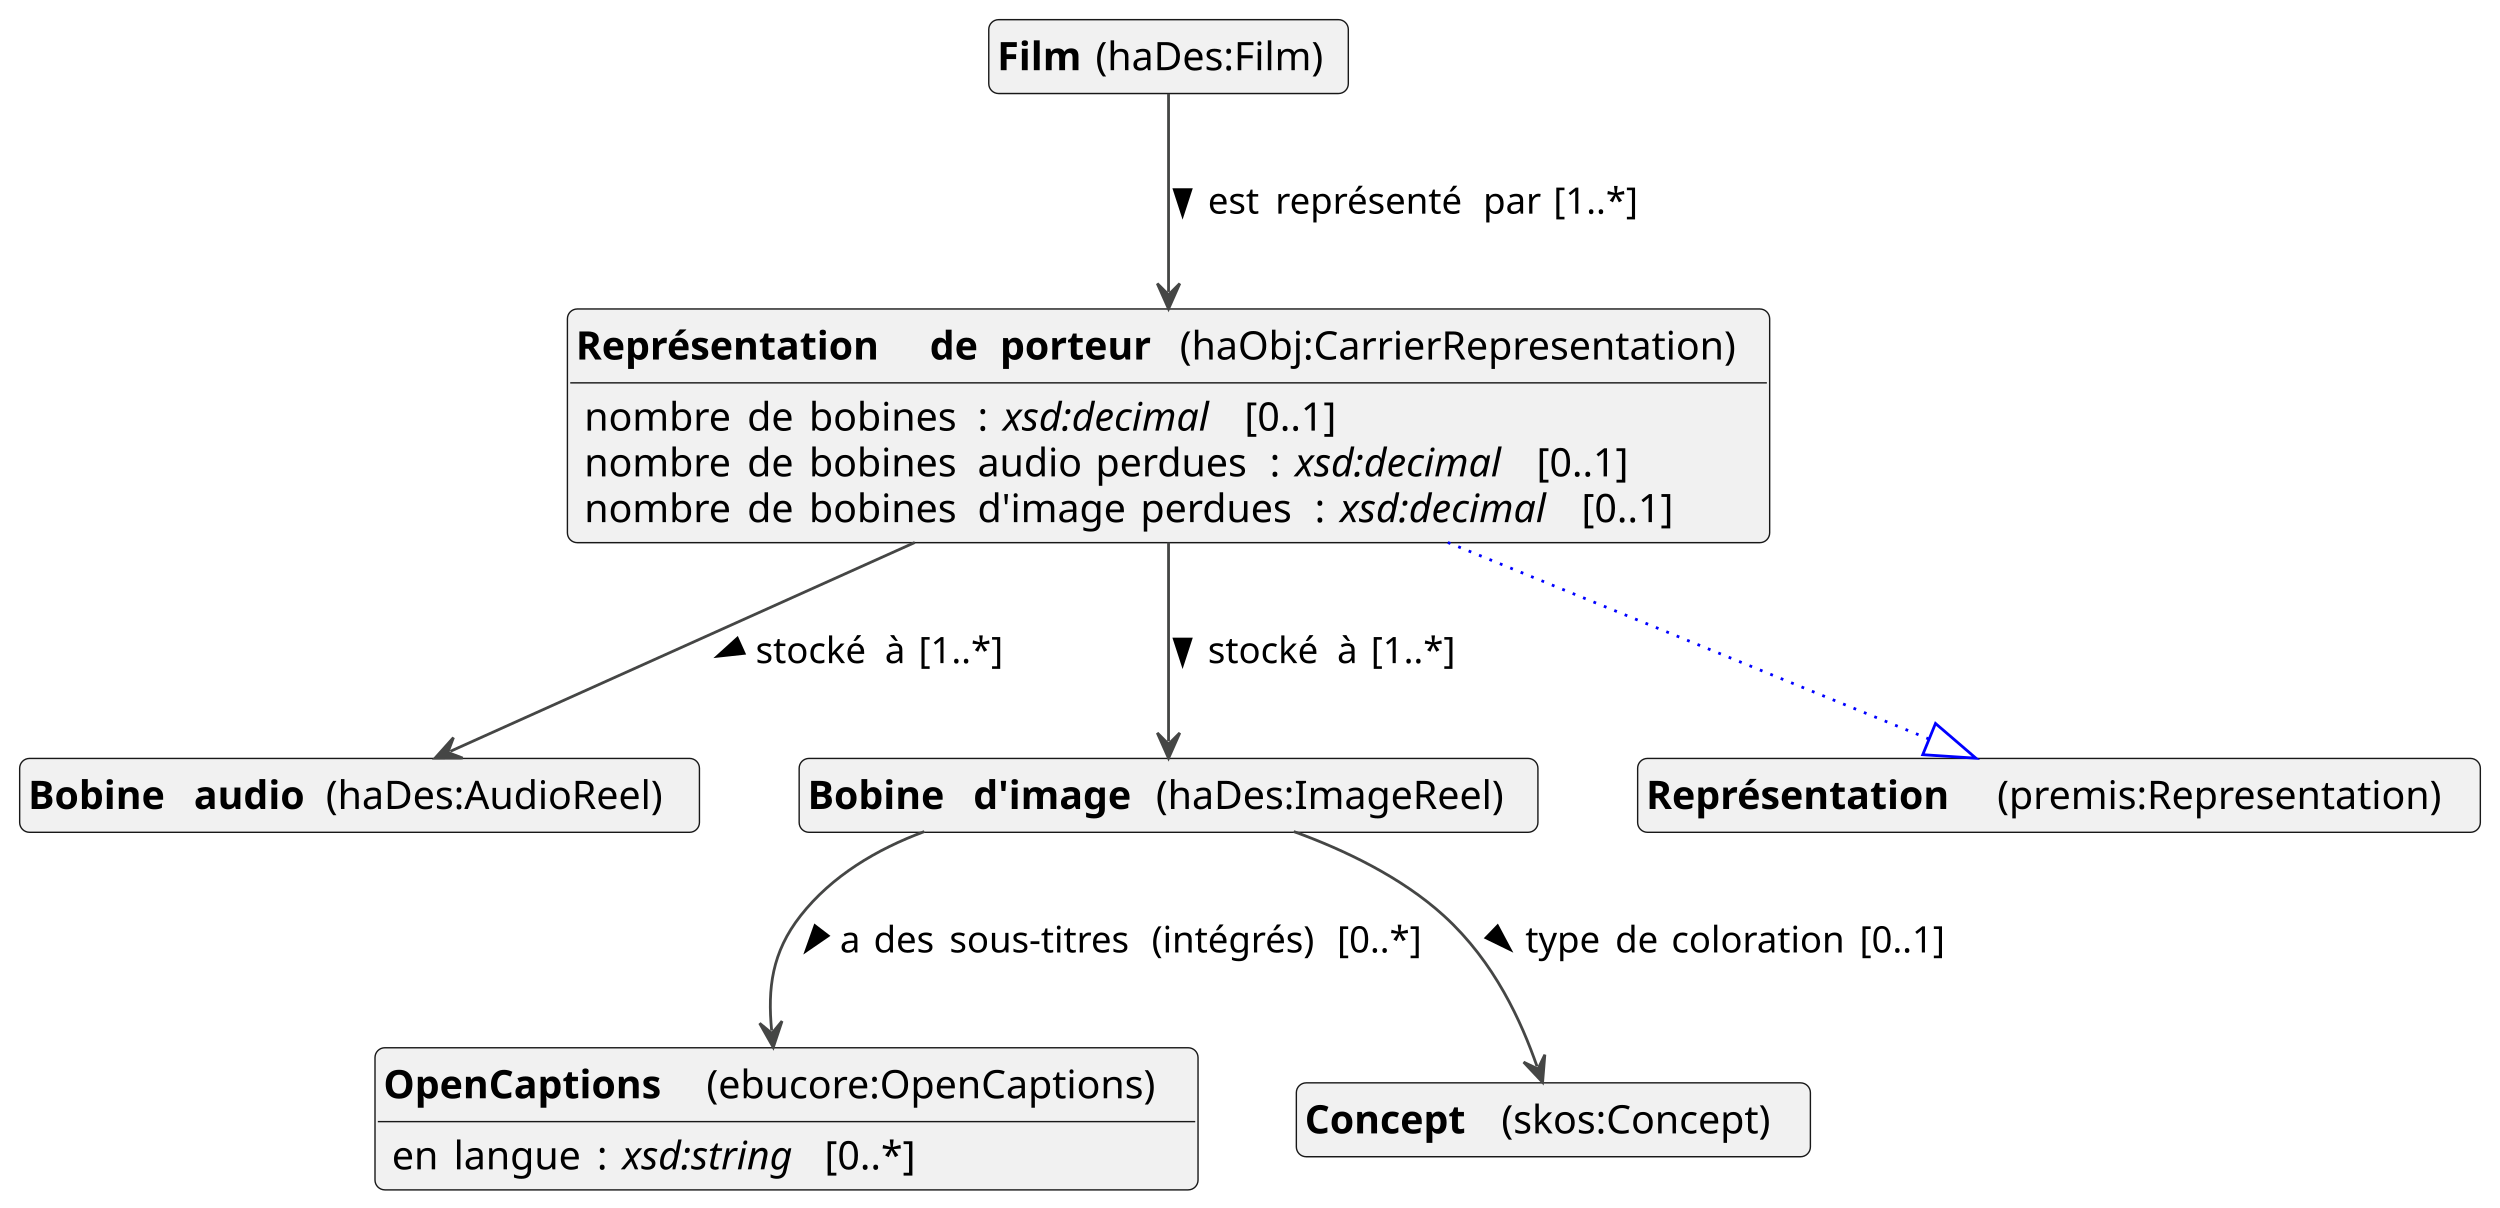
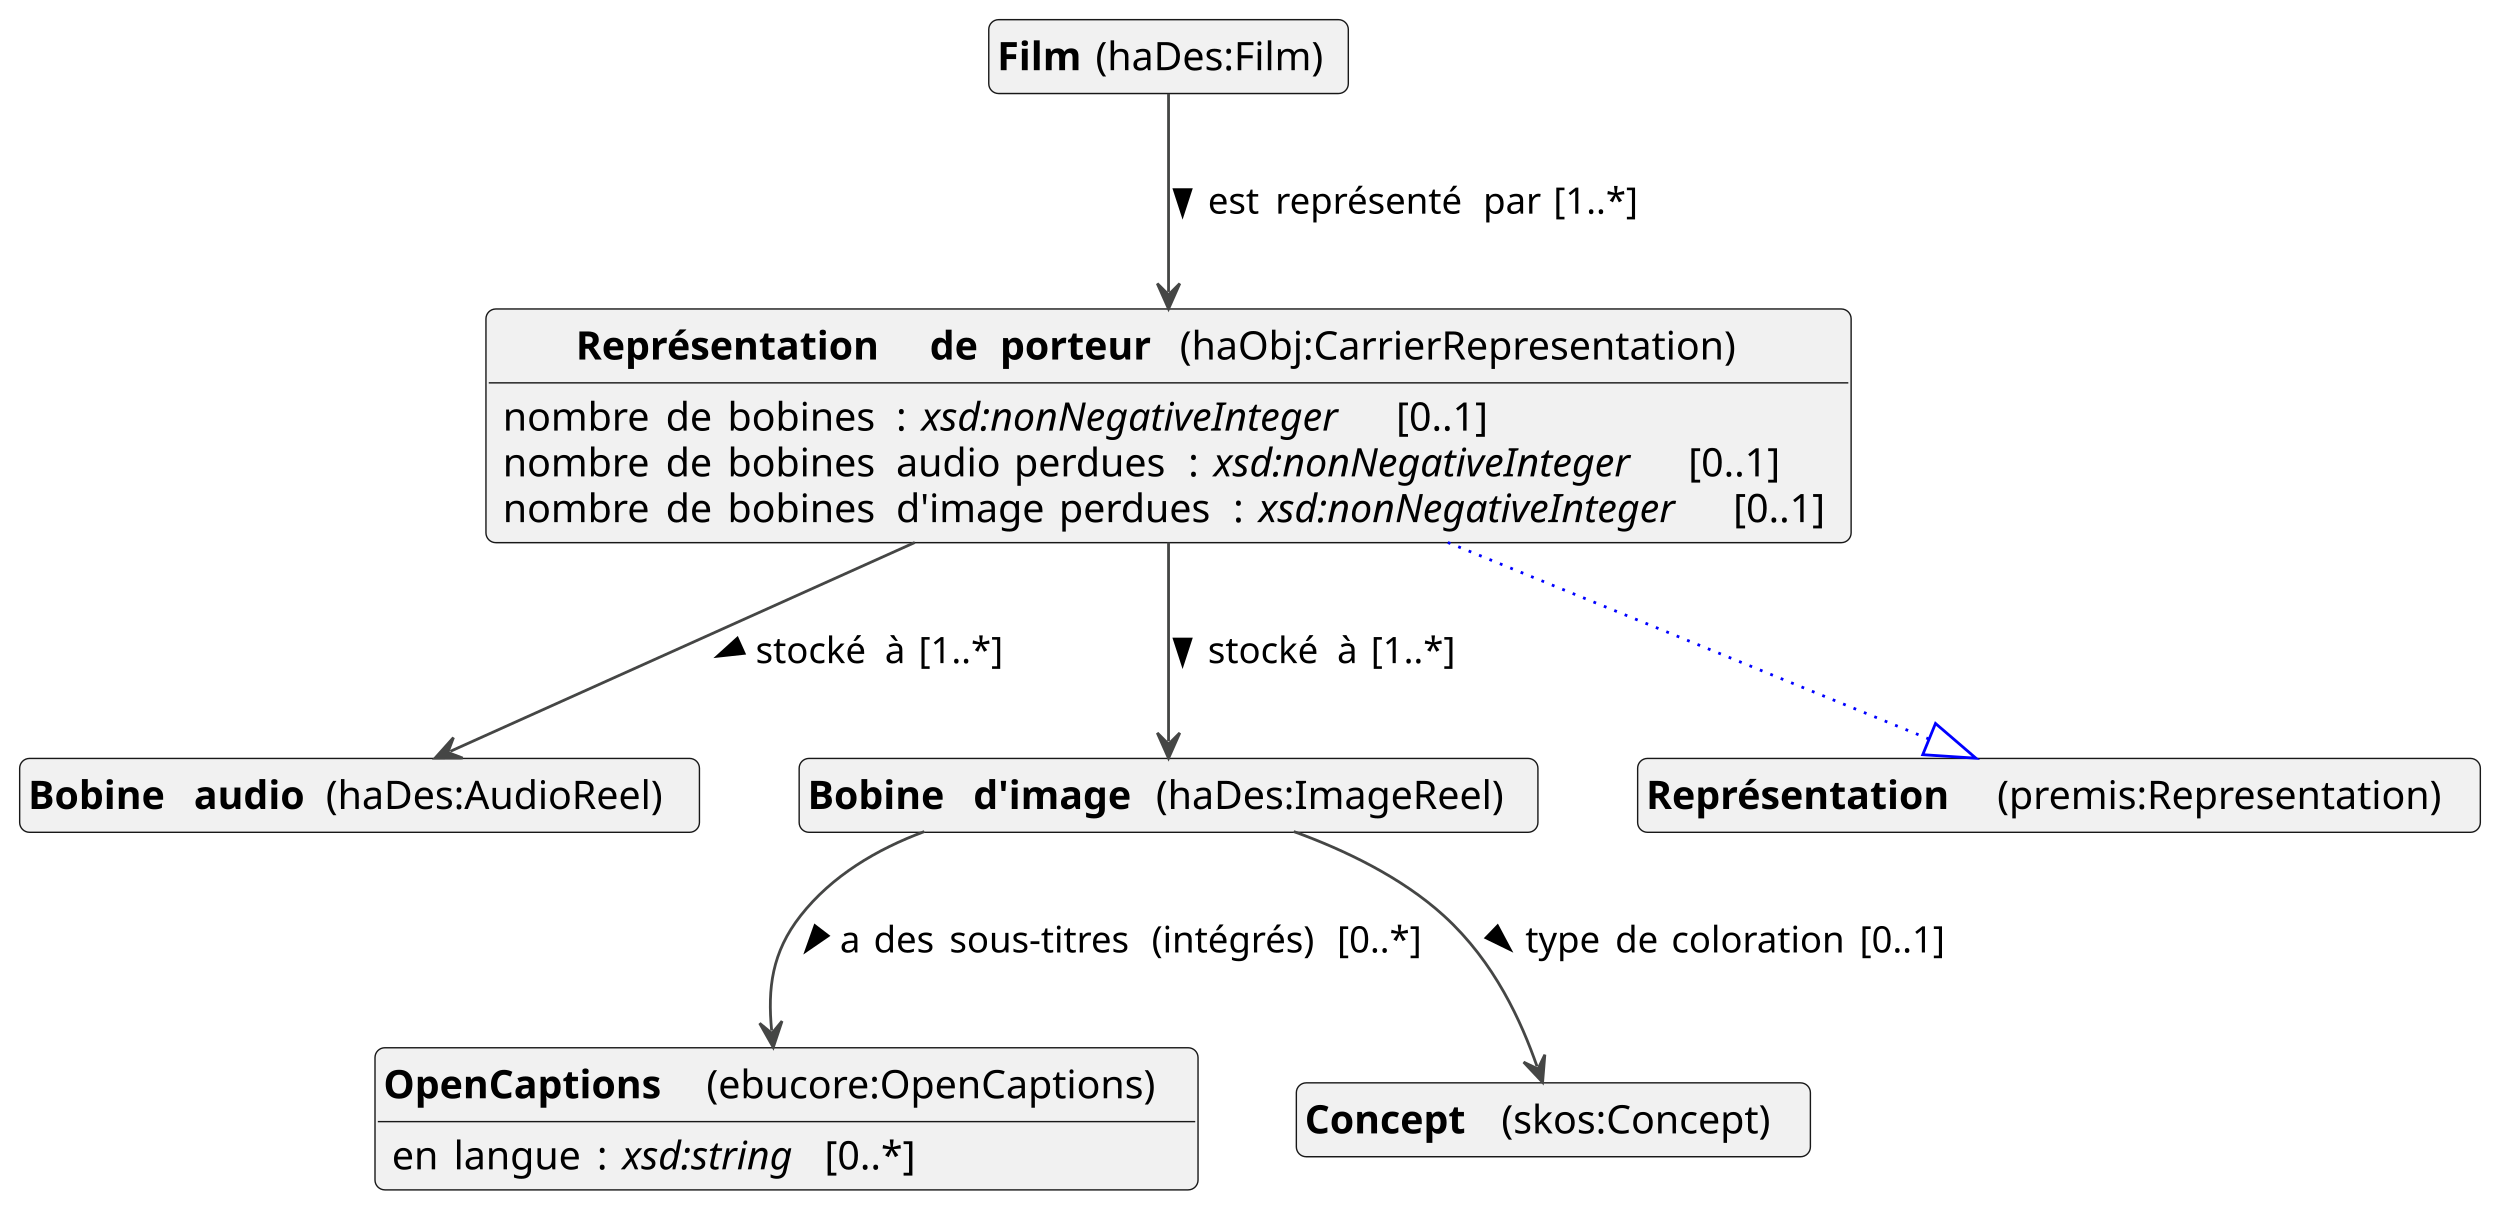
<svg xmlns="http://www.w3.org/2000/svg" xmlns:xlink="http://www.w3.org/1999/xlink" contentStyleType="text/css" height="430px" preserveAspectRatio="none" style="width:890px;height:430px;background:#FFFFFF;" version="1.1" viewBox="0 0 890 430" width="890px" zoomAndPan="magnify">
  <defs />
  <g>
    <a href="#ebucore%3AOpenCaptions" target="_top" title="#ebucore%3AOpenCaptions" xlink:actuate="onRequest" xlink:href="#ebucore%3AOpenCaptions" xlink:show="new" xlink:title="#ebucore%3AOpenCaptions" xlink:type="simple">
      <g id="elem_ebucore_OpenCaptions">
        <rect codeLine="15" fill="#F1F1F1" height="50.594" id="ebucore_OpenCaptions" rx="3.5" ry="3.5" style="stroke:#181818;stroke-width:0.5;" width="293" x="133.5" y="373" />
        <text fill="#000000" font-family="sans-serif" font-size="14" font-weight="bold" lengthAdjust="spacing" textLength="111" x="136.5" y="390.995">OpenCaptions</text>
        <text fill="#000000" font-family="sans-serif" font-size="14" lengthAdjust="spacing" textLength="4" x="247.5" y="390.995"> </text>
        <text fill="#000000" font-family="sans-serif" font-size="14" lengthAdjust="spacing" textLength="172" x="251.5" y="390.995">(ebucore:OpenCaptions)</text>
        <line style="stroke:#181818;stroke-width:0.5;" x1="134.5" x2="425.5" y1="399.297" y2="399.297" />
        <text fill="#000000" font-family="sans-serif" font-size="14" lengthAdjust="spacing" textLength="18" x="139.5" y="416.292">en</text>
        <text fill="#000000" font-family="sans-serif" font-size="14" lengthAdjust="spacing" textLength="4" x="157.5" y="416.292"> </text>
        <text fill="#000000" font-family="sans-serif" font-size="14" lengthAdjust="spacing" textLength="47" x="161.5" y="416.292">langue</text>
        <text fill="#000000" font-family="sans-serif" font-size="14" lengthAdjust="spacing" textLength="4" x="208.5" y="416.292"> </text>
        <text fill="#000000" font-family="sans-serif" font-size="14" lengthAdjust="spacing" textLength="5" x="212.5" y="416.292">:</text>
        <text fill="#000000" font-family="sans-serif" font-size="14" lengthAdjust="spacing" textLength="4" x="217.5" y="416.292"> </text>
        <text fill="#000000" font-family="sans-serif" font-size="14" font-style="italic" lengthAdjust="spacing" textLength="68" x="221.5" y="416.292">xsd:string</text>
        <text fill="#000000" font-family="sans-serif" font-size="14" lengthAdjust="spacing" textLength="4" x="289.5" y="416.292"> </text>
        <text fill="#000000" font-family="sans-serif" font-size="14" lengthAdjust="spacing" textLength="34" x="293.5" y="416.292">[0..*]</text>
      </g>
    </a>
    <a href="#haDes%3AAudioReel" target="_top" title="#haDes%3AAudioReel" xlink:actuate="onRequest" xlink:href="#haDes%3AAudioReel" xlink:show="new" xlink:title="#haDes%3AAudioReel" xlink:type="simple">
      <g id="elem_haDes_AudioReel">
        <rect codeLine="16" fill="#F1F1F1" height="26.297" id="haDes_AudioReel" rx="3.5" ry="3.5" style="stroke:#181818;stroke-width:0.5;" width="242" x="7" y="270" />
        <text fill="#000000" font-family="sans-serif" font-size="14" font-weight="bold" lengthAdjust="spacing" textLength="54" x="10" y="287.995">Bobine</text>
        <text fill="#000000" font-family="sans-serif" font-size="14" font-weight="bold" lengthAdjust="spacing" textLength="5" x="64" y="287.995"> </text>
        <text fill="#000000" font-family="sans-serif" font-size="14" font-weight="bold" lengthAdjust="spacing" textLength="43" x="69" y="287.995">audio</text>
        <text fill="#000000" font-family="sans-serif" font-size="14" lengthAdjust="spacing" textLength="4" x="112" y="287.995"> </text>
        <text fill="#000000" font-family="sans-serif" font-size="14" lengthAdjust="spacing" textLength="130" x="116" y="287.995">(haDes:AudioReel)</text>
      </g>
    </a>
    <a href="#haDes%3AImageReel" target="_top" title="#haDes%3AImageReel" xlink:actuate="onRequest" xlink:href="#haDes%3AImageReel" xlink:show="new" xlink:title="#haDes%3AImageReel" xlink:type="simple">
      <g id="elem_haDes_ImageReel">
        <rect codeLine="17" fill="#F1F1F1" height="26.297" id="haDes_ImageReel" rx="3.5" ry="3.5" style="stroke:#181818;stroke-width:0.5;" width="263" x="284.5" y="270" />
        <text fill="#000000" font-family="sans-serif" font-size="14" font-weight="bold" lengthAdjust="spacing" textLength="54" x="287.5" y="287.995">Bobine</text>
        <text fill="#000000" font-family="sans-serif" font-size="14" font-weight="bold" lengthAdjust="spacing" textLength="5" x="341.5" y="287.995"> </text>
        <text fill="#000000" font-family="sans-serif" font-size="14" font-weight="bold" lengthAdjust="spacing" textLength="61" x="346.5" y="287.995">d'image</text>
        <text fill="#000000" font-family="sans-serif" font-size="14" lengthAdjust="spacing" textLength="4" x="407.5" y="287.995"> </text>
        <text fill="#000000" font-family="sans-serif" font-size="14" lengthAdjust="spacing" textLength="133" x="411.5" y="287.995">(haDes:ImageReel)</text>
      </g>
    </a>
    <a href="../../terms/fr#skos%3AConcept" target="_top" title="../../terms/fr#skos%3AConcept" xlink:actuate="onRequest" xlink:href="../../terms/fr#skos%3AConcept" xlink:show="new" xlink:title="../../terms/fr#skos%3AConcept" xlink:type="simple">
      <g id="elem_skos_Concept">
        <rect codeLine="18" fill="#F1F1F1" height="26.297" id="skos_Concept" rx="3.5" ry="3.5" style="stroke:#181818;stroke-width:0.5;" width="183" x="461.5" y="385.5" />
        <text fill="#000000" font-family="sans-serif" font-size="14" font-weight="bold" lengthAdjust="spacing" textLength="66" x="464.5" y="403.495">Concept</text>
        <text fill="#000000" font-family="sans-serif" font-size="14" lengthAdjust="spacing" textLength="4" x="530.5" y="403.495"> </text>
        <text fill="#000000" font-family="sans-serif" font-size="14" lengthAdjust="spacing" textLength="107" x="534.5" y="403.495">(skos:Concept)</text>
      </g>
    </a>
    <a href="#haDes%3AFilm" target="_top" title="#haDes%3AFilm" xlink:actuate="onRequest" xlink:href="#haDes%3AFilm" xlink:show="new" xlink:title="#haDes%3AFilm" xlink:type="simple">
      <g id="elem_haDes_Film">
        <rect codeLine="19" fill="#F1F1F1" height="26.297" id="haDes_Film" rx="3.5" ry="3.5" style="stroke:#181818;stroke-width:0.5;" width="128" x="352" y="7" />
        <text fill="#000000" font-family="sans-serif" font-size="14" font-weight="bold" lengthAdjust="spacing" textLength="31" x="355" y="24.995">Film</text>
        <text fill="#000000" font-family="sans-serif" font-size="14" lengthAdjust="spacing" textLength="4" x="386" y="24.995"> </text>
        <text fill="#000000" font-family="sans-serif" font-size="14" lengthAdjust="spacing" textLength="87" x="390" y="24.995">(haDes:Film)</text>
      </g>
    </a>
    <a href="../../audiovisual/fr#haObj%3ACarrierRepresentation" target="_top" title="../../audiovisual/fr#haObj%3ACarrierRepresentation" xlink:actuate="onRequest" xlink:href="../../audiovisual/fr#haObj%3ACarrierRepresentation" xlink:show="new" xlink:title="../../audiovisual/fr#haObj%3ACarrierRepresentation" xlink:type="simple">
      <g id="elem_haObj_CarrierRepresentation">
-         <rect codeLine="20" fill="#F1F1F1" height="83.188" id="haObj_CarrierRepresentation" rx="3.5" ry="3.5" style="stroke:#181818;stroke-width:0.5;" width="428" x="202" y="110" />
+         <rect codeLine="20" fill="#F1F1F1" height="83.188" id="haObj_CarrierRepresentation" rx="3.5" ry="3.5" style="stroke:#181818;stroke-width:0.5;" width="486" x="173" y="110" />
        <text fill="#000000" font-family="sans-serif" font-size="14" font-weight="bold" lengthAdjust="spacing" textLength="121" x="205" y="127.995">Représentation</text>
        <text fill="#000000" font-family="sans-serif" font-size="14" font-weight="bold" lengthAdjust="spacing" textLength="5" x="326" y="127.995"> </text>
        <text fill="#000000" font-family="sans-serif" font-size="14" font-weight="bold" lengthAdjust="spacing" textLength="20" x="331" y="127.995">de</text>
        <text fill="#000000" font-family="sans-serif" font-size="14" font-weight="bold" lengthAdjust="spacing" textLength="5" x="351" y="127.995"> </text>
        <text fill="#000000" font-family="sans-serif" font-size="14" font-weight="bold" lengthAdjust="spacing" textLength="60" x="356" y="127.995">porteur</text>
        <text fill="#000000" font-family="sans-serif" font-size="14" lengthAdjust="spacing" textLength="4" x="416" y="127.995"> </text>
        <text fill="#000000" font-family="sans-serif" font-size="14" lengthAdjust="spacing" textLength="207" x="420" y="127.995">(haObj:CarrierRepresentation)</text>
-         <line style="stroke:#181818;stroke-width:0.5;" x1="203" x2="629" y1="136.297" y2="136.297" />
-         <text fill="#000000" font-family="sans-serif" font-size="14" lengthAdjust="spacing" textLength="54" x="208" y="153.292">nombre</text>
-         <text fill="#000000" font-family="sans-serif" font-size="14" lengthAdjust="spacing" textLength="4" x="262" y="153.292"> </text>
-         <text fill="#000000" font-family="sans-serif" font-size="14" lengthAdjust="spacing" textLength="18" x="266" y="153.292">de</text>
-         <text fill="#000000" font-family="sans-serif" font-size="14" lengthAdjust="spacing" textLength="4" x="284" y="153.292"> </text>
-         <text fill="#000000" font-family="sans-serif" font-size="14" lengthAdjust="spacing" textLength="56" x="288" y="153.292">bobines</text>
-         <text fill="#000000" font-family="sans-serif" font-size="14" lengthAdjust="spacing" textLength="4" x="344" y="153.292"> </text>
-         <text fill="#000000" font-family="sans-serif" font-size="14" lengthAdjust="spacing" textLength="5" x="348" y="153.292">:</text>
-         <text fill="#000000" font-family="sans-serif" font-size="14" lengthAdjust="spacing" textLength="4" x="353" y="153.292"> </text>
-         <text fill="#000000" font-family="sans-serif" font-size="14" font-style="italic" lengthAdjust="spacing" textLength="82" x="357" y="153.292">xsd:decimal</text>
-         <text fill="#000000" font-family="sans-serif" font-size="14" lengthAdjust="spacing" textLength="4" x="439" y="153.292"> </text>
-         <text fill="#000000" font-family="sans-serif" font-size="14" lengthAdjust="spacing" textLength="36" x="443" y="153.292">[0..1]</text>
-         <text fill="#000000" font-family="sans-serif" font-size="14" lengthAdjust="spacing" textLength="54" x="208" y="169.589">nombre</text>
-         <text fill="#000000" font-family="sans-serif" font-size="14" lengthAdjust="spacing" textLength="4" x="262" y="169.589"> </text>
-         <text fill="#000000" font-family="sans-serif" font-size="14" lengthAdjust="spacing" textLength="18" x="266" y="169.589">de</text>
-         <text fill="#000000" font-family="sans-serif" font-size="14" lengthAdjust="spacing" textLength="4" x="284" y="169.589"> </text>
-         <text fill="#000000" font-family="sans-serif" font-size="14" lengthAdjust="spacing" textLength="56" x="288" y="169.589">bobines</text>
-         <text fill="#000000" font-family="sans-serif" font-size="14" lengthAdjust="spacing" textLength="4" x="344" y="169.589"> </text>
-         <text fill="#000000" font-family="sans-serif" font-size="14" lengthAdjust="spacing" textLength="38" x="348" y="169.589">audio</text>
-         <text fill="#000000" font-family="sans-serif" font-size="14" lengthAdjust="spacing" textLength="4" x="386" y="169.589"> </text>
-         <text fill="#000000" font-family="sans-serif" font-size="14" lengthAdjust="spacing" textLength="58" x="390" y="169.589">perdues</text>
-         <text fill="#000000" font-family="sans-serif" font-size="14" lengthAdjust="spacing" textLength="4" x="448" y="169.589"> </text>
-         <text fill="#000000" font-family="sans-serif" font-size="14" lengthAdjust="spacing" textLength="5" x="452" y="169.589">:</text>
-         <text fill="#000000" font-family="sans-serif" font-size="14" lengthAdjust="spacing" textLength="4" x="457" y="169.589"> </text>
-         <text fill="#000000" font-family="sans-serif" font-size="14" font-style="italic" lengthAdjust="spacing" textLength="82" x="461" y="169.589">xsd:decimal</text>
-         <text fill="#000000" font-family="sans-serif" font-size="14" lengthAdjust="spacing" textLength="4" x="543" y="169.589"> </text>
-         <text fill="#000000" font-family="sans-serif" font-size="14" lengthAdjust="spacing" textLength="36" x="547" y="169.589">[0..1]</text>
-         <text fill="#000000" font-family="sans-serif" font-size="14" lengthAdjust="spacing" textLength="54" x="208" y="185.886">nombre</text>
-         <text fill="#000000" font-family="sans-serif" font-size="14" lengthAdjust="spacing" textLength="4" x="262" y="185.886"> </text>
-         <text fill="#000000" font-family="sans-serif" font-size="14" lengthAdjust="spacing" textLength="18" x="266" y="185.886">de</text>
-         <text fill="#000000" font-family="sans-serif" font-size="14" lengthAdjust="spacing" textLength="4" x="284" y="185.886"> </text>
-         <text fill="#000000" font-family="sans-serif" font-size="14" lengthAdjust="spacing" textLength="56" x="288" y="185.886">bobines</text>
-         <text fill="#000000" font-family="sans-serif" font-size="14" lengthAdjust="spacing" textLength="4" x="344" y="185.886"> </text>
-         <text fill="#000000" font-family="sans-serif" font-size="14" lengthAdjust="spacing" textLength="54" x="348" y="185.886">d'image</text>
-         <text fill="#000000" font-family="sans-serif" font-size="14" lengthAdjust="spacing" textLength="4" x="402" y="185.886"> </text>
-         <text fill="#000000" font-family="sans-serif" font-size="14" lengthAdjust="spacing" textLength="58" x="406" y="185.886">perdues</text>
-         <text fill="#000000" font-family="sans-serif" font-size="14" lengthAdjust="spacing" textLength="4" x="464" y="185.886"> </text>
-         <text fill="#000000" font-family="sans-serif" font-size="14" lengthAdjust="spacing" textLength="5" x="468" y="185.886">:</text>
-         <text fill="#000000" font-family="sans-serif" font-size="14" lengthAdjust="spacing" textLength="4" x="473" y="185.886"> </text>
-         <text fill="#000000" font-family="sans-serif" font-size="14" font-style="italic" lengthAdjust="spacing" textLength="82" x="477" y="185.886">xsd:decimal</text>
-         <text fill="#000000" font-family="sans-serif" font-size="14" lengthAdjust="spacing" textLength="4" x="559" y="185.886"> </text>
-         <text fill="#000000" font-family="sans-serif" font-size="14" lengthAdjust="spacing" textLength="36" x="563" y="185.886">[0..1]</text>
+         <line style="stroke:#181818;stroke-width:0.5;" x1="174" x2="658" y1="136.297" y2="136.297" />
+         <text fill="#000000" font-family="sans-serif" font-size="14" lengthAdjust="spacing" textLength="54" x="179" y="153.292">nombre</text>
+         <text fill="#000000" font-family="sans-serif" font-size="14" lengthAdjust="spacing" textLength="4" x="233" y="153.292"> </text>
+         <text fill="#000000" font-family="sans-serif" font-size="14" lengthAdjust="spacing" textLength="18" x="237" y="153.292">de</text>
+         <text fill="#000000" font-family="sans-serif" font-size="14" lengthAdjust="spacing" textLength="4" x="255" y="153.292"> </text>
+         <text fill="#000000" font-family="sans-serif" font-size="14" lengthAdjust="spacing" textLength="56" x="259" y="153.292">bobines</text>
+         <text fill="#000000" font-family="sans-serif" font-size="14" lengthAdjust="spacing" textLength="4" x="315" y="153.292"> </text>
+         <text fill="#000000" font-family="sans-serif" font-size="14" lengthAdjust="spacing" textLength="5" x="319" y="153.292">:</text>
+         <text fill="#000000" font-family="sans-serif" font-size="14" lengthAdjust="spacing" textLength="4" x="324" y="153.292"> </text>
+         <text fill="#000000" font-family="sans-serif" font-size="14" font-style="italic" lengthAdjust="spacing" textLength="165" x="328" y="153.292">xsd:nonNegativeInteger</text>
+         <text fill="#000000" font-family="sans-serif" font-size="14" lengthAdjust="spacing" textLength="4" x="493" y="153.292"> </text>
+         <text fill="#000000" font-family="sans-serif" font-size="14" lengthAdjust="spacing" textLength="36" x="497" y="153.292">[0..1]</text>
+         <text fill="#000000" font-family="sans-serif" font-size="14" lengthAdjust="spacing" textLength="54" x="179" y="169.589">nombre</text>
+         <text fill="#000000" font-family="sans-serif" font-size="14" lengthAdjust="spacing" textLength="4" x="233" y="169.589"> </text>
+         <text fill="#000000" font-family="sans-serif" font-size="14" lengthAdjust="spacing" textLength="18" x="237" y="169.589">de</text>
+         <text fill="#000000" font-family="sans-serif" font-size="14" lengthAdjust="spacing" textLength="4" x="255" y="169.589"> </text>
+         <text fill="#000000" font-family="sans-serif" font-size="14" lengthAdjust="spacing" textLength="56" x="259" y="169.589">bobines</text>
+         <text fill="#000000" font-family="sans-serif" font-size="14" lengthAdjust="spacing" textLength="4" x="315" y="169.589"> </text>
+         <text fill="#000000" font-family="sans-serif" font-size="14" lengthAdjust="spacing" textLength="38" x="319" y="169.589">audio</text>
+         <text fill="#000000" font-family="sans-serif" font-size="14" lengthAdjust="spacing" textLength="4" x="357" y="169.589"> </text>
+         <text fill="#000000" font-family="sans-serif" font-size="14" lengthAdjust="spacing" textLength="58" x="361" y="169.589">perdues</text>
+         <text fill="#000000" font-family="sans-serif" font-size="14" lengthAdjust="spacing" textLength="4" x="419" y="169.589"> </text>
+         <text fill="#000000" font-family="sans-serif" font-size="14" lengthAdjust="spacing" textLength="5" x="423" y="169.589">:</text>
+         <text fill="#000000" font-family="sans-serif" font-size="14" lengthAdjust="spacing" textLength="4" x="428" y="169.589"> </text>
+         <text fill="#000000" font-family="sans-serif" font-size="14" font-style="italic" lengthAdjust="spacing" textLength="165" x="432" y="169.589">xsd:nonNegativeInteger</text>
+         <text fill="#000000" font-family="sans-serif" font-size="14" lengthAdjust="spacing" textLength="4" x="597" y="169.589"> </text>
+         <text fill="#000000" font-family="sans-serif" font-size="14" lengthAdjust="spacing" textLength="36" x="601" y="169.589">[0..1]</text>
+         <text fill="#000000" font-family="sans-serif" font-size="14" lengthAdjust="spacing" textLength="54" x="179" y="185.886">nombre</text>
+         <text fill="#000000" font-family="sans-serif" font-size="14" lengthAdjust="spacing" textLength="4" x="233" y="185.886"> </text>
+         <text fill="#000000" font-family="sans-serif" font-size="14" lengthAdjust="spacing" textLength="18" x="237" y="185.886">de</text>
+         <text fill="#000000" font-family="sans-serif" font-size="14" lengthAdjust="spacing" textLength="4" x="255" y="185.886"> </text>
+         <text fill="#000000" font-family="sans-serif" font-size="14" lengthAdjust="spacing" textLength="56" x="259" y="185.886">bobines</text>
+         <text fill="#000000" font-family="sans-serif" font-size="14" lengthAdjust="spacing" textLength="4" x="315" y="185.886"> </text>
+         <text fill="#000000" font-family="sans-serif" font-size="14" lengthAdjust="spacing" textLength="54" x="319" y="185.886">d'image</text>
+         <text fill="#000000" font-family="sans-serif" font-size="14" lengthAdjust="spacing" textLength="4" x="373" y="185.886"> </text>
+         <text fill="#000000" font-family="sans-serif" font-size="14" lengthAdjust="spacing" textLength="58" x="377" y="185.886">perdues</text>
+         <text fill="#000000" font-family="sans-serif" font-size="14" lengthAdjust="spacing" textLength="4" x="435" y="185.886"> </text>
+         <text fill="#000000" font-family="sans-serif" font-size="14" lengthAdjust="spacing" textLength="5" x="439" y="185.886">:</text>
+         <text fill="#000000" font-family="sans-serif" font-size="14" lengthAdjust="spacing" textLength="4" x="444" y="185.886"> </text>
+         <text fill="#000000" font-family="sans-serif" font-size="14" font-style="italic" lengthAdjust="spacing" textLength="165" x="448" y="185.886">xsd:nonNegativeInteger</text>
+         <text fill="#000000" font-family="sans-serif" font-size="14" lengthAdjust="spacing" textLength="4" x="613" y="185.886"> </text>
+         <text fill="#000000" font-family="sans-serif" font-size="14" lengthAdjust="spacing" textLength="36" x="617" y="185.886">[0..1]</text>
      </g>
    </a>
    <a href="#premis%3ARepresentation" target="_top" title="#premis%3ARepresentation" xlink:actuate="onRequest" xlink:href="#premis%3ARepresentation" xlink:show="new" xlink:title="#premis%3ARepresentation" xlink:type="simple">
      <g id="elem_premis_Representation">
        <rect codeLine="21" fill="#F1F1F1" height="26.297" id="premis_Representation" rx="3.5" ry="3.5" style="stroke:#181818;stroke-width:0.5;" width="300" x="583" y="270" />
        <text fill="#000000" font-family="sans-serif" font-size="14" font-weight="bold" lengthAdjust="spacing" textLength="121" x="586" y="287.995">Représentation</text>
        <text fill="#000000" font-family="sans-serif" font-size="14" lengthAdjust="spacing" textLength="4" x="707" y="287.995"> </text>
        <text fill="#000000" font-family="sans-serif" font-size="14" lengthAdjust="spacing" textLength="169" x="711" y="287.995">(premis:Representation)</text>
      </g>
    </a>
    <g id="link_haDes_ImageReel_ebucore_OpenCaptions">
      <path codeLine="30" d="M329.06,296.04 C312.09,302.34 296.13,311.81 285,326 C274.79,339.02 273.255,351.838 274.705,366.888 " fill="none" id="haDes_ImageReel-to-ebucore_OpenCaptions" style="stroke:#454645;stroke-width:1.0;" />
      <polygon fill="#454645" points="275.28,372.86,278.399,363.518,274.8,367.883,270.435,364.285,275.28,372.86" style="stroke:#454645;stroke-width:1.0;" />
      <polygon fill="#000000" points="286.957,338.533,294.794,333.146,290.13,329.568,286.957,338.533" style="stroke:#000000;stroke-width:1.0;" />
      <text fill="#000000" font-family="sans-serif" font-size="13" lengthAdjust="spacing" textLength="8" x="299" y="339.067">a</text>
      <text fill="#000000" font-family="sans-serif" font-size="13" lengthAdjust="spacing" textLength="4" x="307" y="339.067"> </text>
      <text fill="#000000" font-family="sans-serif" font-size="13" lengthAdjust="spacing" textLength="23" x="311" y="339.067">des</text>
      <text fill="#000000" font-family="sans-serif" font-size="13" lengthAdjust="spacing" textLength="4" x="334" y="339.067"> </text>
      <text fill="#000000" font-family="sans-serif" font-size="13" lengthAdjust="spacing" textLength="68" x="338" y="339.067">sous-titres</text>
      <text fill="#000000" font-family="sans-serif" font-size="13" lengthAdjust="spacing" textLength="4" x="406" y="339.067"> </text>
      <text fill="#000000" font-family="sans-serif" font-size="13" lengthAdjust="spacing" textLength="62" x="410" y="339.067">(intégrés)</text>
      <text fill="#000000" font-family="sans-serif" font-size="13" lengthAdjust="spacing" textLength="4" x="472" y="339.067"> </text>
      <text fill="#000000" font-family="sans-serif" font-size="13" lengthAdjust="spacing" textLength="33" x="476" y="339.067">[0..*]</text>
    </g>
    <g id="link_haDes_ImageReel_skos_Concept">
      <path codeLine="31" d="M460.57,296.03 C478.73,302.62 498.94,312.3 514,326 C532.2,342.56 541.697,363.977 547.177,379.627 " fill="none" id="haDes_ImageReel-to-skos_Concept" style="stroke:#454645;stroke-width:1.0;" />
      <polygon fill="#454645" points="549.16,385.29,549.961,375.474,547.508,380.571,542.41,378.118,549.16,385.29" style="stroke:#454645;stroke-width:1.0;" />
      <polygon fill="#000000" points="537.597,338.039,533.131,329.643,529.048,333.872,537.597,338.039" style="stroke:#000000;stroke-width:1.0;" />
      <text fill="#000000" font-family="sans-serif" font-size="13" lengthAdjust="spacing" textLength="28" x="543" y="339.067">type</text>
      <text fill="#000000" font-family="sans-serif" font-size="13" lengthAdjust="spacing" textLength="4" x="571" y="339.067"> </text>
      <text fill="#000000" font-family="sans-serif" font-size="13" lengthAdjust="spacing" textLength="16" x="575" y="339.067">de</text>
      <text fill="#000000" font-family="sans-serif" font-size="13" lengthAdjust="spacing" textLength="4" x="591" y="339.067"> </text>
      <text fill="#000000" font-family="sans-serif" font-size="13" lengthAdjust="spacing" textLength="63" x="595" y="339.067">coloration</text>
      <text fill="#000000" font-family="sans-serif" font-size="13" lengthAdjust="spacing" textLength="4" x="658" y="339.067"> </text>
      <text fill="#000000" font-family="sans-serif" font-size="13" lengthAdjust="spacing" textLength="34" x="662" y="339.067">[0..1]</text>
    </g>
    <g id="link_haDes_Film_haObj_CarrierRepresentation">
      <path codeLine="36" d="M416,33.42 C416,50.89 416,77.55 416,103.94 " fill="none" id="haDes_Film-to-haObj_CarrierRepresentation" style="stroke:#454645;stroke-width:1.0;" />
      <polygon fill="#454645" points="416,109.94,420,100.94,416,104.94,412,100.94,416,109.94" style="stroke:#454645;stroke-width:1.0;" />
      <polygon fill="#000000" points="421,76.566,423.939,67.521,418.061,67.521,421,76.566" style="stroke:#000000;stroke-width:1.0;" />
      <text fill="#000000" font-family="sans-serif" font-size="13" lengthAdjust="spacing" textLength="20" x="430" y="76.067">est</text>
      <text fill="#000000" font-family="sans-serif" font-size="13" lengthAdjust="spacing" textLength="4" x="450" y="76.067"> </text>
      <text fill="#000000" font-family="sans-serif" font-size="13" lengthAdjust="spacing" textLength="70" x="454" y="76.067">représenté</text>
      <text fill="#000000" font-family="sans-serif" font-size="13" lengthAdjust="spacing" textLength="4" x="524" y="76.067"> </text>
      <text fill="#000000" font-family="sans-serif" font-size="13" lengthAdjust="spacing" textLength="21" x="528" y="76.067">par</text>
      <text fill="#000000" font-family="sans-serif" font-size="13" lengthAdjust="spacing" textLength="4" x="549" y="76.067"> </text>
      <text fill="#000000" font-family="sans-serif" font-size="13" lengthAdjust="spacing" textLength="33" x="553" y="76.067">[1..*]</text>
    </g>
    <g id="link_haObj_CarrierRepresentation_premis_Representation">
      <path codeLine="38" d="M515.43,193.12 C580.43,219.67 644.247,245.743 686.767,263.113 " fill="none" id="haObj_CarrierRepresentation-to-premis_Representation" style="stroke:#0000FF;stroke-width:1.0;stroke-dasharray:1.0,3.0;" />
      <polygon fill="none" points="703.43,269.92,689.036,257.558,684.498,268.667,703.43,269.92" style="stroke:#0000FF;stroke-width:1.0;" />
    </g>
    <g id="link_haObj_CarrierRepresentation_haDes_AudioReel">
      <path codeLine="43" d="M325.67,193.12 C266.61,219.67 198.972,250.09 160.333,267.46 " fill="none" id="haObj_CarrierRepresentation-to-haDes_AudioReel" style="stroke:#454645;stroke-width:1.0;" />
      <polygon fill="#454645" points="154.86,269.92,164.709,269.878,159.42,267.87,161.429,262.582,154.86,269.92" style="stroke:#454645;stroke-width:1.0;" />
      <polygon fill="#000000" points="255.44,233.617,264.894,232.588,262.484,227.227,255.44,233.617" style="stroke:#000000;stroke-width:1.0;" />
      <text fill="#000000" font-family="sans-serif" font-size="13" lengthAdjust="spacing" textLength="42" x="269" y="236.067">stocké</text>
      <text fill="#000000" font-family="sans-serif" font-size="13" lengthAdjust="spacing" textLength="4" x="311" y="236.067"> </text>
      <text fill="#000000" font-family="sans-serif" font-size="13" lengthAdjust="spacing" textLength="8" x="315" y="236.067">à</text>
      <text fill="#000000" font-family="sans-serif" font-size="13" lengthAdjust="spacing" textLength="4" x="323" y="236.067"> </text>
      <text fill="#000000" font-family="sans-serif" font-size="13" lengthAdjust="spacing" textLength="33" x="327" y="236.067">[1..*]</text>
    </g>
    <g id="link_haObj_CarrierRepresentation_haDes_ImageReel">
      <path codeLine="44" d="M416,193.12 C416,219.67 416,246.55 416,263.92 " fill="none" id="haObj_CarrierRepresentation-to-haDes_ImageReel" style="stroke:#454645;stroke-width:1.0;" />
      <polygon fill="#454645" points="416,269.92,420,260.92,416,264.92,412,260.92,416,269.92" style="stroke:#454645;stroke-width:1.0;" />
      <polygon fill="#000000" points="421,236.566,423.939,227.521,418.061,227.521,421,236.566" style="stroke:#000000;stroke-width:1.0;" />
      <text fill="#000000" font-family="sans-serif" font-size="13" lengthAdjust="spacing" textLength="42" x="430" y="236.067">stocké</text>
      <text fill="#000000" font-family="sans-serif" font-size="13" lengthAdjust="spacing" textLength="4" x="472" y="236.067"> </text>
      <text fill="#000000" font-family="sans-serif" font-size="13" lengthAdjust="spacing" textLength="8" x="476" y="236.067">à</text>
      <text fill="#000000" font-family="sans-serif" font-size="13" lengthAdjust="spacing" textLength="4" x="484" y="236.067"> </text>
      <text fill="#000000" font-family="sans-serif" font-size="13" lengthAdjust="spacing" textLength="33" x="488" y="236.067">[1..*]</text>
    </g>
  </g>
</svg>
